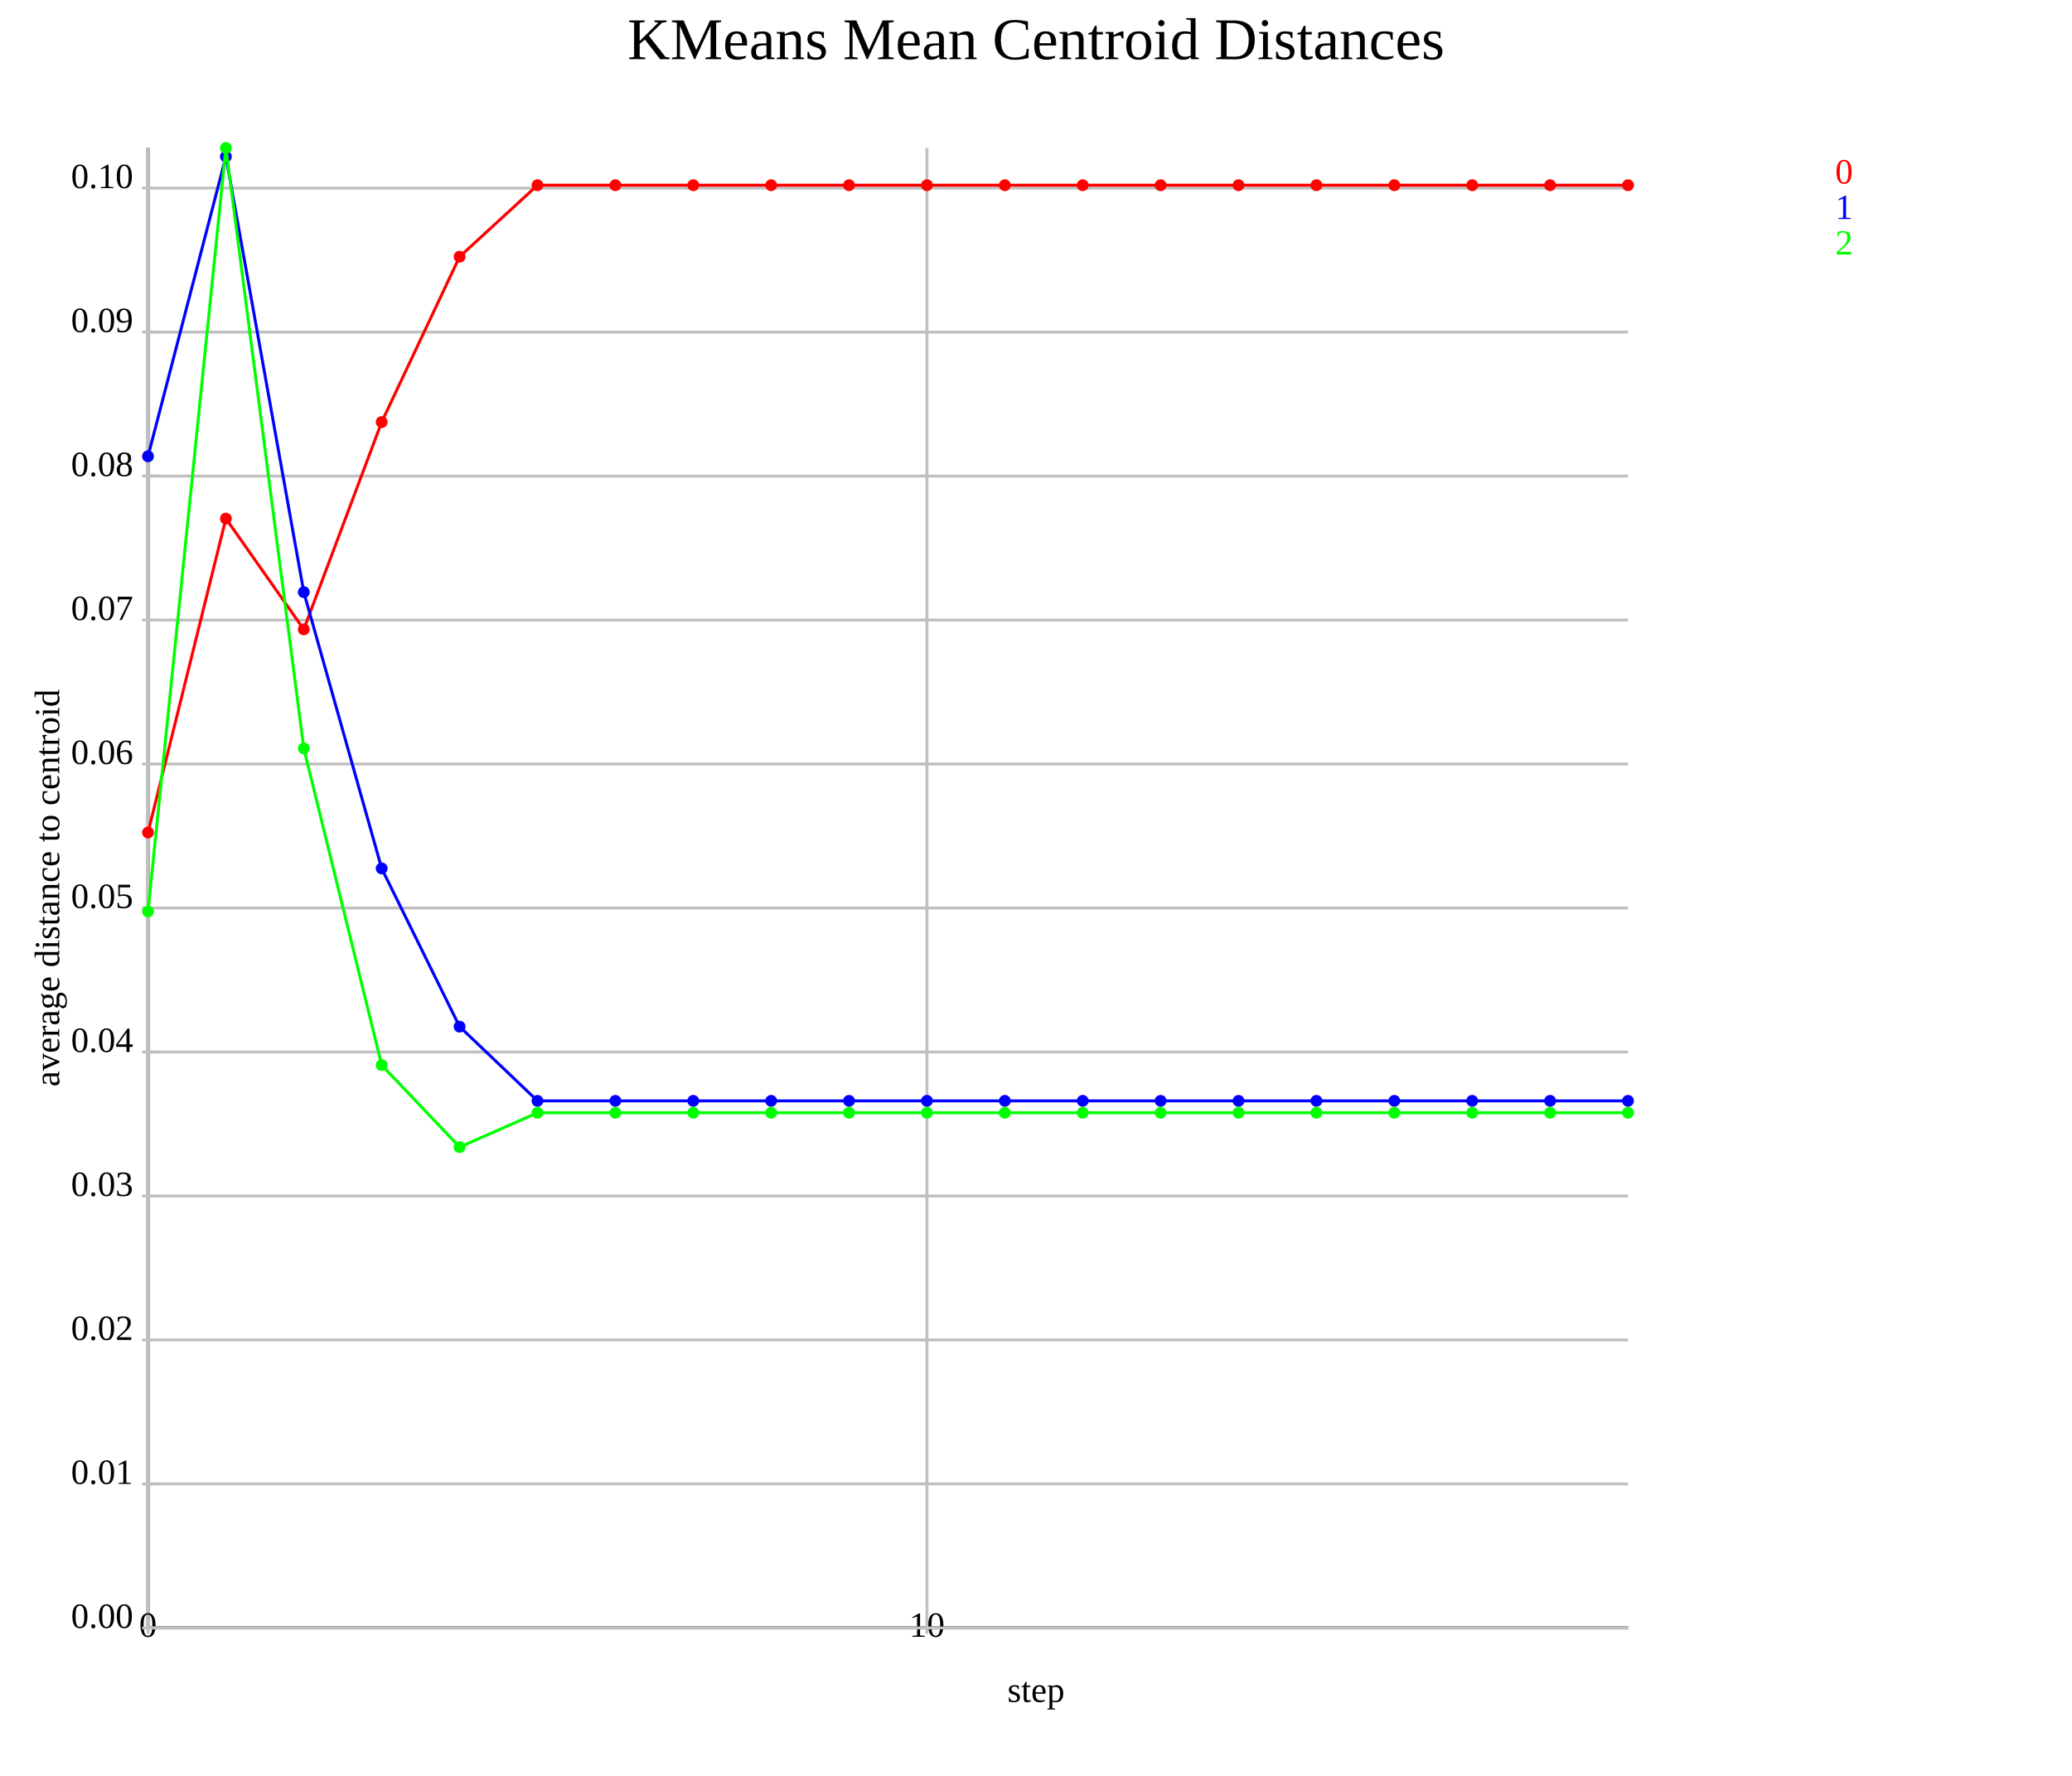
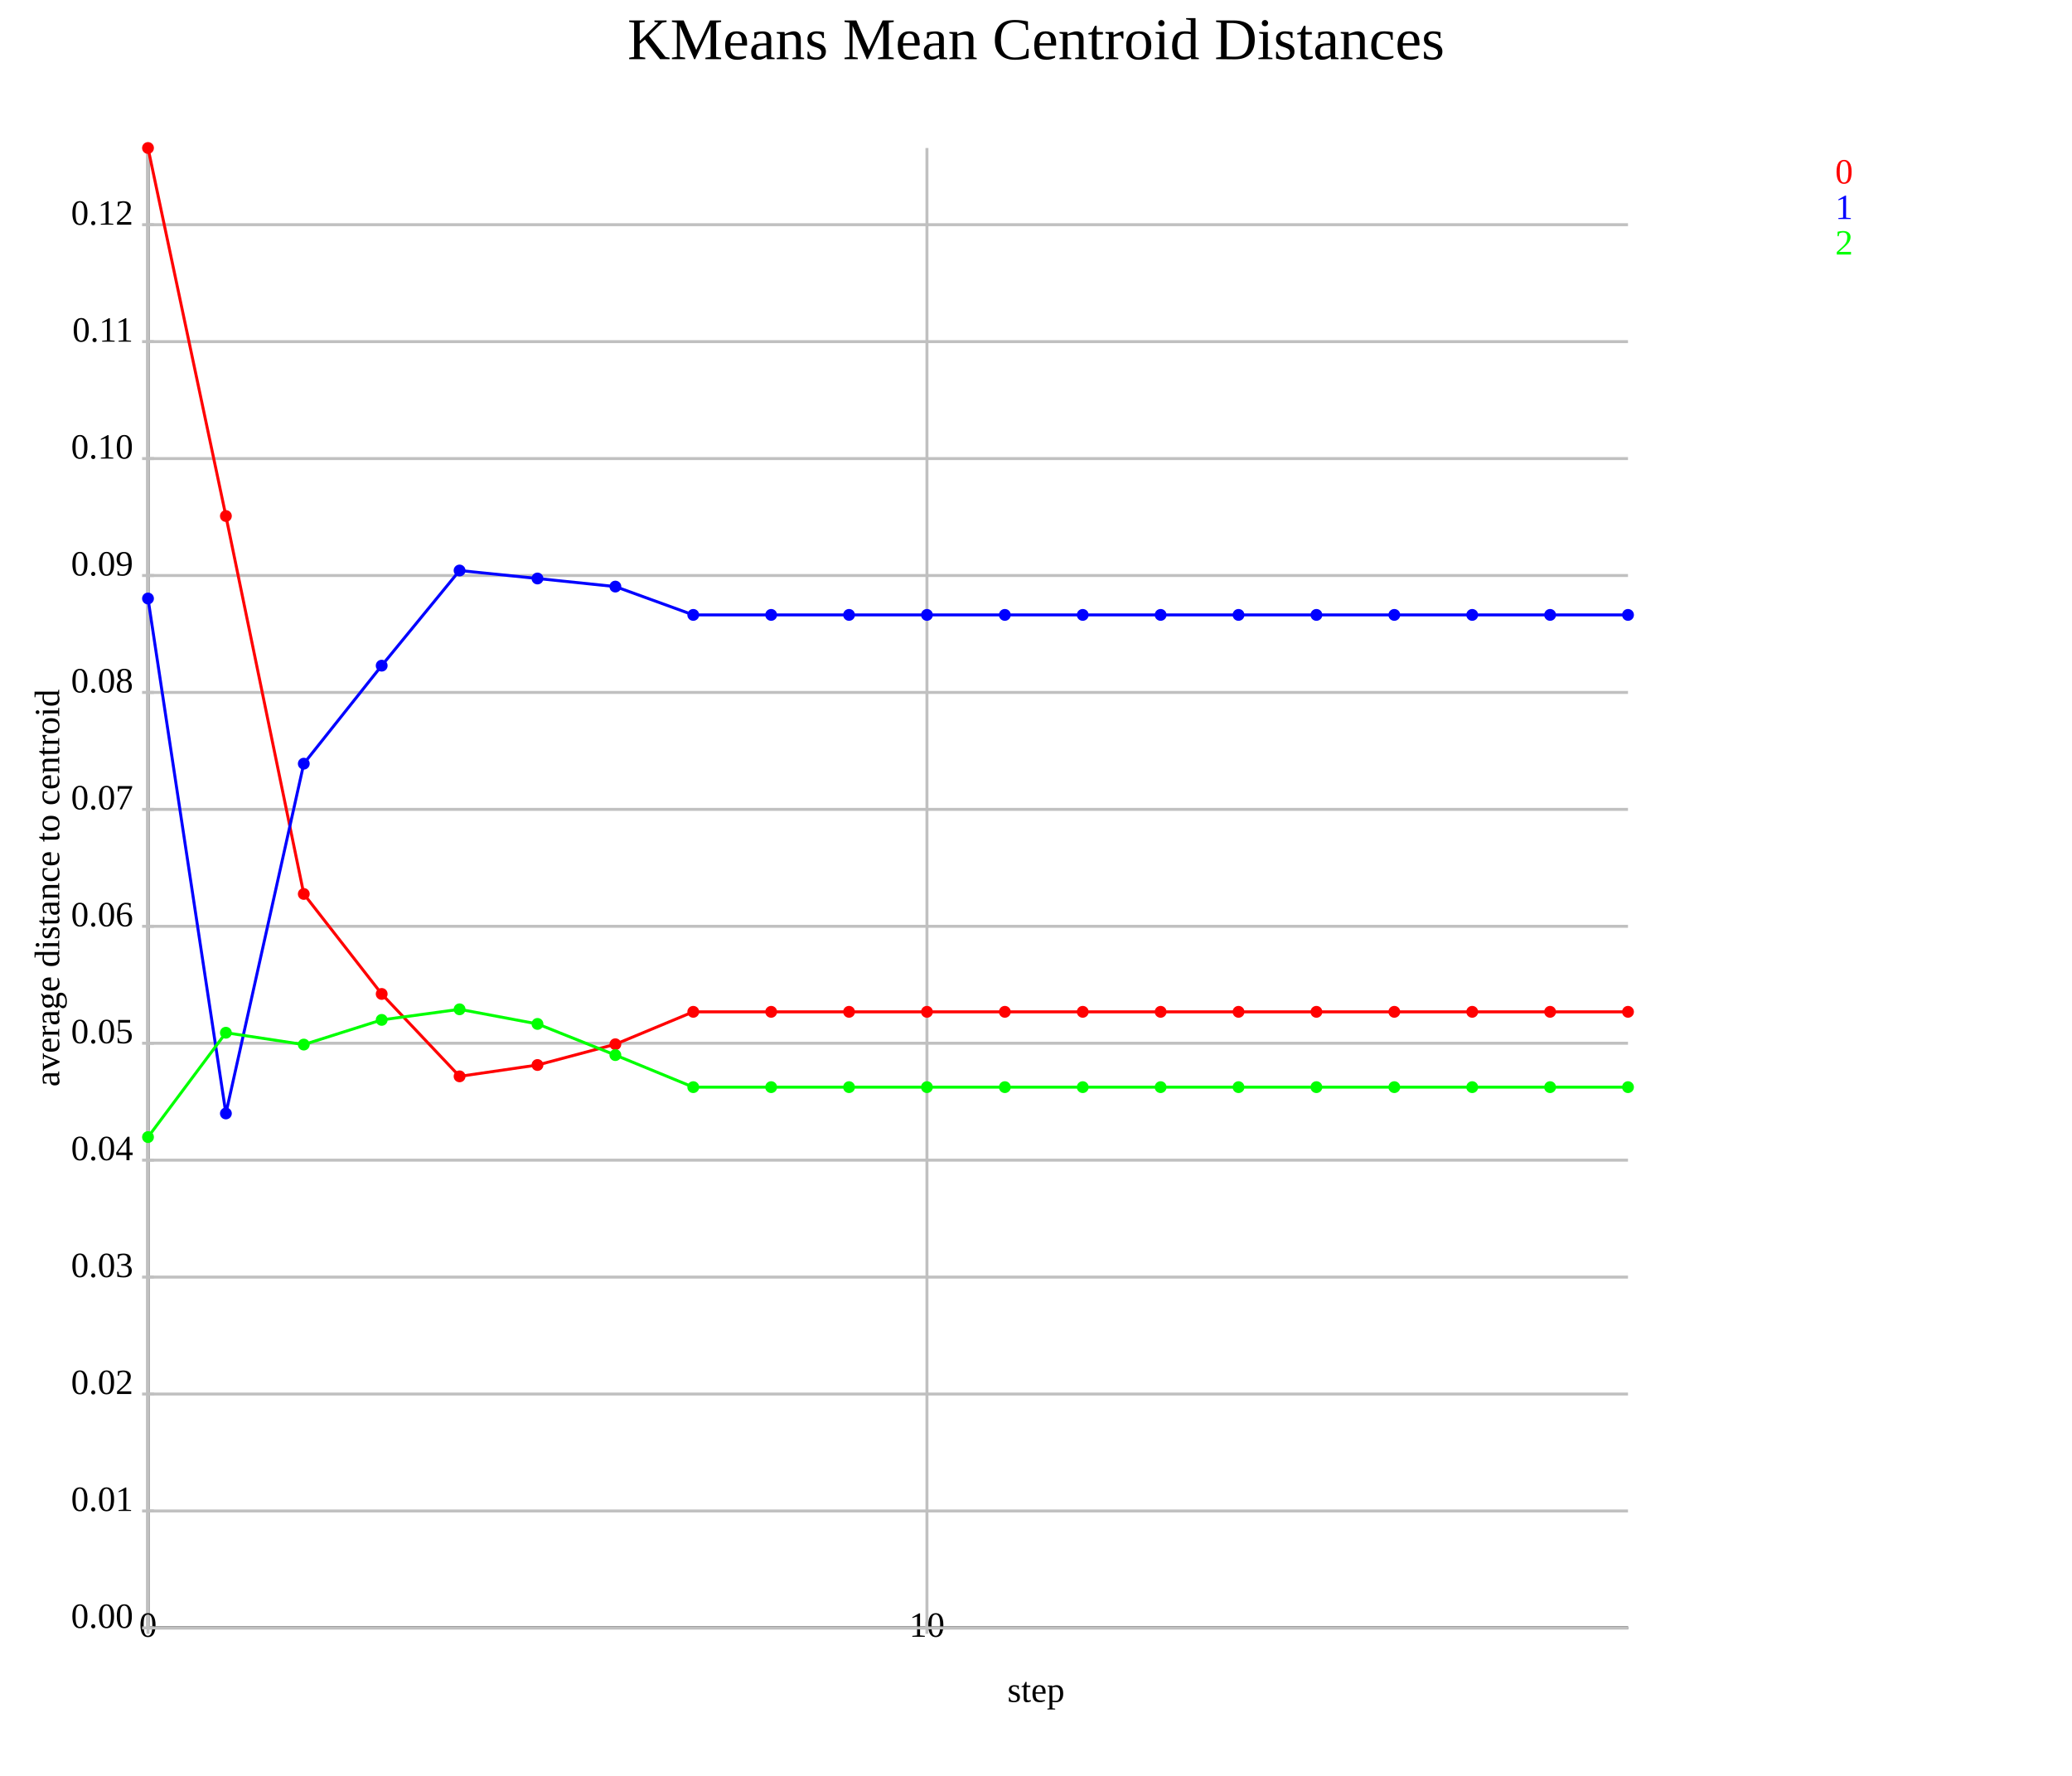
<svg xmlns="http://www.w3.org/2000/svg" version="1.1" width="700.0" height="600.0">
  <style>.caption {
  font-size: 14px;
  font-family: Georgia, serif;
}
</style>
  <line x1="50.0" y1="550.0" x2="550.0" y2="550.0" stroke="rgb(0,0,0)" stroke-width="1" />
  <line x1="50.0" y1="550.0" x2="50.0" y2="50.0" stroke="rgb(0,0,0)" stroke-width="1" />
  <line x1="50.0" y1="550.0" x2="50.0" y2="50.0" stroke="rgb(192,192,192)" stroke-width="1" />
  <line x1="50.0" y1="548.0" x2="50.0" y2="552.0" stroke="rgb(192,192,192)" stroke-width="1" />
  <text text-anchor="middle" alignment-baseline="hanging" x="50.0" y="553.0" font-size="12.0">0</text>
  <line x1="313.158" y1="550.0" x2="313.158" y2="50.0" stroke="rgb(192,192,192)" stroke-width="1" />
  <line x1="313.158" y1="548.0" x2="313.158" y2="552.0" stroke="rgb(192,192,192)" stroke-width="1" />
  <text text-anchor="middle" alignment-baseline="hanging" x="313.158" y="553.0" font-size="12.0">10</text>
  <line x1="50.0" y1="550.0" x2="550.0" y2="550.0" stroke="rgb(192,192,192)" stroke-width="1" />
  <text text-anchor="end" alignment-baseline="middle" x="45.0" y="550.0" font-size="12.0">0.00</text>
  <line x1="48.0" y1="550.0" x2="52.0" y2="550.0" stroke="rgb(192,192,192)" stroke-width="1" />
-   <line x1="50.0" y1="501.355" x2="550.0" y2="501.355" stroke="rgb(192,192,192)" stroke-width="1" />
-   <text text-anchor="end" alignment-baseline="middle" x="45.0" y="501.355" font-size="12.0">0.01</text>
-   <line x1="48.0" y1="501.355" x2="52.0" y2="501.355" stroke="rgb(192,192,192)" stroke-width="1" />
-   <line x1="50.0" y1="452.711" x2="550.0" y2="452.711" stroke="rgb(192,192,192)" stroke-width="1" />
-   <text text-anchor="end" alignment-baseline="middle" x="45.0" y="452.711" font-size="12.0">0.02</text>
-   <line x1="48.0" y1="452.711" x2="52.0" y2="452.711" stroke="rgb(192,192,192)" stroke-width="1" />
-   <line x1="50.0" y1="404.066" x2="550.0" y2="404.066" stroke="rgb(192,192,192)" stroke-width="1" />
-   <text text-anchor="end" alignment-baseline="middle" x="45.0" y="404.066" font-size="12.0">0.03</text>
-   <line x1="48.0" y1="404.066" x2="52.0" y2="404.066" stroke="rgb(192,192,192)" stroke-width="1" />
-   <line x1="50.0" y1="355.421" x2="550.0" y2="355.421" stroke="rgb(192,192,192)" stroke-width="1" />
-   <text text-anchor="end" alignment-baseline="middle" x="45.0" y="355.421" font-size="12.0">0.04</text>
-   <line x1="48.0" y1="355.421" x2="52.0" y2="355.421" stroke="rgb(192,192,192)" stroke-width="1" />
-   <line x1="50.0" y1="306.777" x2="550.0" y2="306.777" stroke="rgb(192,192,192)" stroke-width="1" />
-   <text text-anchor="end" alignment-baseline="middle" x="45.0" y="306.777" font-size="12.0">0.05</text>
-   <line x1="48.0" y1="306.777" x2="52.0" y2="306.777" stroke="rgb(192,192,192)" stroke-width="1" />
-   <line x1="50.0" y1="258.132" x2="550.0" y2="258.132" stroke="rgb(192,192,192)" stroke-width="1" />
-   <text text-anchor="end" alignment-baseline="middle" x="45.0" y="258.132" font-size="12.0">0.06</text>
-   <line x1="48.0" y1="258.132" x2="52.0" y2="258.132" stroke="rgb(192,192,192)" stroke-width="1" />
-   <line x1="50.0" y1="209.487" x2="550.0" y2="209.487" stroke="rgb(192,192,192)" stroke-width="1" />
-   <text text-anchor="end" alignment-baseline="middle" x="45.0" y="209.487" font-size="12.0">0.07</text>
-   <line x1="48.0" y1="209.487" x2="52.0" y2="209.487" stroke="rgb(192,192,192)" stroke-width="1" />
-   <line x1="50.0" y1="160.843" x2="550.0" y2="160.843" stroke="rgb(192,192,192)" stroke-width="1" />
-   <text text-anchor="end" alignment-baseline="middle" x="45.0" y="160.843" font-size="12.0">0.08</text>
-   <line x1="48.0" y1="160.843" x2="52.0" y2="160.843" stroke="rgb(192,192,192)" stroke-width="1" />
-   <line x1="50.0" y1="112.198" x2="550.0" y2="112.198" stroke="rgb(192,192,192)" stroke-width="1" />
-   <text text-anchor="end" alignment-baseline="middle" x="45.0" y="112.198" font-size="12.0">0.09</text>
-   <line x1="48.0" y1="112.198" x2="52.0" y2="112.198" stroke="rgb(192,192,192)" stroke-width="1" />
-   <line x1="50.0" y1="63.554" x2="550.0" y2="63.554" stroke="rgb(192,192,192)" stroke-width="1" />
-   <text text-anchor="end" alignment-baseline="middle" x="45.0" y="63.554" font-size="12.0">0.10</text>
-   <line x1="48.0" y1="63.554" x2="52.0" y2="63.554" stroke="rgb(192,192,192)" stroke-width="1" />
-   <polyline points="50.0,281.28 76.316,175.211 102.632,212.636 128.947,142.594 155.263,86.74 181.579,62.573 207.895,62.573 234.211,62.573 260.526,62.573 286.842,62.573 313.158,62.573 339.474,62.573 365.789,62.573 392.105,62.573 418.421,62.573 444.737,62.573 471.053,62.573 497.368,62.573 523.684,62.573 550.0,62.573" fill="none" stroke="rgb(255,0,0)" stroke-width="1" />
-   <circle cx="50.0" cy="281.28" r="2" fill="rgb(255,0,0)" />
-   <circle cx="76.316" cy="175.211" r="2" fill="rgb(255,0,0)" />
-   <circle cx="102.632" cy="212.636" r="2" fill="rgb(255,0,0)" />
-   <circle cx="128.947" cy="142.594" r="2" fill="rgb(255,0,0)" />
-   <circle cx="155.263" cy="86.74" r="2" fill="rgb(255,0,0)" />
-   <circle cx="181.579" cy="62.573" r="2" fill="rgb(255,0,0)" />
-   <circle cx="207.895" cy="62.573" r="2" fill="rgb(255,0,0)" />
-   <circle cx="234.211" cy="62.573" r="2" fill="rgb(255,0,0)" />
-   <circle cx="260.526" cy="62.573" r="2" fill="rgb(255,0,0)" />
-   <circle cx="286.842" cy="62.573" r="2" fill="rgb(255,0,0)" />
-   <circle cx="313.158" cy="62.573" r="2" fill="rgb(255,0,0)" />
-   <circle cx="339.474" cy="62.573" r="2" fill="rgb(255,0,0)" />
-   <circle cx="365.789" cy="62.573" r="2" fill="rgb(255,0,0)" />
-   <circle cx="392.105" cy="62.573" r="2" fill="rgb(255,0,0)" />
-   <circle cx="418.421" cy="62.573" r="2" fill="rgb(255,0,0)" />
-   <circle cx="444.737" cy="62.573" r="2" fill="rgb(255,0,0)" />
-   <circle cx="471.053" cy="62.573" r="2" fill="rgb(255,0,0)" />
-   <circle cx="497.368" cy="62.573" r="2" fill="rgb(255,0,0)" />
-   <circle cx="523.684" cy="62.573" r="2" fill="rgb(255,0,0)" />
-   <circle cx="550.0" cy="62.573" r="2" fill="rgb(255,0,0)" />
-   <polyline points="50.0,154.168 76.316,52.91 102.632,200.059 128.947,293.404 155.263,346.857 181.579,371.941 207.895,371.941 234.211,371.941 260.526,371.941 286.842,371.941 313.158,371.941 339.474,371.941 365.789,371.941 392.105,371.941 418.421,371.941 444.737,371.941 471.053,371.941 497.368,371.941 523.684,371.941 550.0,371.941" fill="none" stroke="rgb(0,0,255)" stroke-width="1" />
-   <circle cx="50.0" cy="154.168" r="2" fill="rgb(0,0,255)" />
-   <circle cx="76.316" cy="52.91" r="2" fill="rgb(0,0,255)" />
-   <circle cx="102.632" cy="200.059" r="2" fill="rgb(0,0,255)" />
-   <circle cx="128.947" cy="293.404" r="2" fill="rgb(0,0,255)" />
-   <circle cx="155.263" cy="346.857" r="2" fill="rgb(0,0,255)" />
-   <circle cx="181.579" cy="371.941" r="2" fill="rgb(0,0,255)" />
-   <circle cx="207.895" cy="371.941" r="2" fill="rgb(0,0,255)" />
-   <circle cx="234.211" cy="371.941" r="2" fill="rgb(0,0,255)" />
-   <circle cx="260.526" cy="371.941" r="2" fill="rgb(0,0,255)" />
-   <circle cx="286.842" cy="371.941" r="2" fill="rgb(0,0,255)" />
-   <circle cx="313.158" cy="371.941" r="2" fill="rgb(0,0,255)" />
-   <circle cx="339.474" cy="371.941" r="2" fill="rgb(0,0,255)" />
-   <circle cx="365.789" cy="371.941" r="2" fill="rgb(0,0,255)" />
-   <circle cx="392.105" cy="371.941" r="2" fill="rgb(0,0,255)" />
-   <circle cx="418.421" cy="371.941" r="2" fill="rgb(0,0,255)" />
-   <circle cx="444.737" cy="371.941" r="2" fill="rgb(0,0,255)" />
-   <circle cx="471.053" cy="371.941" r="2" fill="rgb(0,0,255)" />
-   <circle cx="497.368" cy="371.941" r="2" fill="rgb(0,0,255)" />
-   <circle cx="523.684" cy="371.941" r="2" fill="rgb(0,0,255)" />
-   <circle cx="550.0" cy="371.941" r="2" fill="rgb(0,0,255)" />
-   <polyline points="50.0,307.959 76.316,50.0 102.632,252.855 128.947,359.849 155.263,387.56 181.579,375.954 207.895,375.954 234.211,375.954 260.526,375.954 286.842,375.954 313.158,375.954 339.474,375.954 365.789,375.954 392.105,375.954 418.421,375.954 444.737,375.954 471.053,375.954 497.368,375.954 523.684,375.954 550.0,375.954" fill="none" stroke="rgb(0,255,0)" stroke-width="1" />
-   <circle cx="50.0" cy="307.959" r="2" fill="rgb(0,255,0)" />
-   <circle cx="76.316" cy="50.0" r="2" fill="rgb(0,255,0)" />
-   <circle cx="102.632" cy="252.855" r="2" fill="rgb(0,255,0)" />
-   <circle cx="128.947" cy="359.849" r="2" fill="rgb(0,255,0)" />
-   <circle cx="155.263" cy="387.56" r="2" fill="rgb(0,255,0)" />
-   <circle cx="181.579" cy="375.954" r="2" fill="rgb(0,255,0)" />
-   <circle cx="207.895" cy="375.954" r="2" fill="rgb(0,255,0)" />
-   <circle cx="234.211" cy="375.954" r="2" fill="rgb(0,255,0)" />
-   <circle cx="260.526" cy="375.954" r="2" fill="rgb(0,255,0)" />
-   <circle cx="286.842" cy="375.954" r="2" fill="rgb(0,255,0)" />
-   <circle cx="313.158" cy="375.954" r="2" fill="rgb(0,255,0)" />
-   <circle cx="339.474" cy="375.954" r="2" fill="rgb(0,255,0)" />
-   <circle cx="365.789" cy="375.954" r="2" fill="rgb(0,255,0)" />
-   <circle cx="392.105" cy="375.954" r="2" fill="rgb(0,255,0)" />
-   <circle cx="418.421" cy="375.954" r="2" fill="rgb(0,255,0)" />
-   <circle cx="444.737" cy="375.954" r="2" fill="rgb(0,255,0)" />
-   <circle cx="471.053" cy="375.954" r="2" fill="rgb(0,255,0)" />
-   <circle cx="497.368" cy="375.954" r="2" fill="rgb(0,255,0)" />
-   <circle cx="523.684" cy="375.954" r="2" fill="rgb(0,255,0)" />
-   <circle cx="550.0" cy="375.954" r="2" fill="rgb(0,255,0)" />
+   <line x1="50.0" y1="510.493" x2="550.0" y2="510.493" stroke="rgb(192,192,192)" stroke-width="1" />
+   <text text-anchor="end" alignment-baseline="middle" x="45.0" y="510.493" font-size="12.0">0.01</text>
+   <line x1="48.0" y1="510.493" x2="52.0" y2="510.493" stroke="rgb(192,192,192)" stroke-width="1" />
+   <line x1="50.0" y1="470.987" x2="550.0" y2="470.987" stroke="rgb(192,192,192)" stroke-width="1" />
+   <text text-anchor="end" alignment-baseline="middle" x="45.0" y="470.987" font-size="12.0">0.02</text>
+   <line x1="48.0" y1="470.987" x2="52.0" y2="470.987" stroke="rgb(192,192,192)" stroke-width="1" />
+   <line x1="50.0" y1="431.48" x2="550.0" y2="431.48" stroke="rgb(192,192,192)" stroke-width="1" />
+   <text text-anchor="end" alignment-baseline="middle" x="45.0" y="431.48" font-size="12.0">0.03</text>
+   <line x1="48.0" y1="431.48" x2="52.0" y2="431.48" stroke="rgb(192,192,192)" stroke-width="1" />
+   <line x1="50.0" y1="391.973" x2="550.0" y2="391.973" stroke="rgb(192,192,192)" stroke-width="1" />
+   <text text-anchor="end" alignment-baseline="middle" x="45.0" y="391.973" font-size="12.0">0.04</text>
+   <line x1="48.0" y1="391.973" x2="52.0" y2="391.973" stroke="rgb(192,192,192)" stroke-width="1" />
+   <line x1="50.0" y1="352.467" x2="550.0" y2="352.467" stroke="rgb(192,192,192)" stroke-width="1" />
+   <text text-anchor="end" alignment-baseline="middle" x="45.0" y="352.467" font-size="12.0">0.05</text>
+   <line x1="48.0" y1="352.467" x2="52.0" y2="352.467" stroke="rgb(192,192,192)" stroke-width="1" />
+   <line x1="50.0" y1="312.96" x2="550.0" y2="312.96" stroke="rgb(192,192,192)" stroke-width="1" />
+   <text text-anchor="end" alignment-baseline="middle" x="45.0" y="312.96" font-size="12.0">0.06</text>
+   <line x1="48.0" y1="312.96" x2="52.0" y2="312.96" stroke="rgb(192,192,192)" stroke-width="1" />
+   <line x1="50.0" y1="273.454" x2="550.0" y2="273.454" stroke="rgb(192,192,192)" stroke-width="1" />
+   <text text-anchor="end" alignment-baseline="middle" x="45.0" y="273.454" font-size="12.0">0.07</text>
+   <line x1="48.0" y1="273.454" x2="52.0" y2="273.454" stroke="rgb(192,192,192)" stroke-width="1" />
+   <line x1="50.0" y1="233.947" x2="550.0" y2="233.947" stroke="rgb(192,192,192)" stroke-width="1" />
+   <text text-anchor="end" alignment-baseline="middle" x="45.0" y="233.947" font-size="12.0">0.08</text>
+   <line x1="48.0" y1="233.947" x2="52.0" y2="233.947" stroke="rgb(192,192,192)" stroke-width="1" />
+   <line x1="50.0" y1="194.44" x2="550.0" y2="194.44" stroke="rgb(192,192,192)" stroke-width="1" />
+   <text text-anchor="end" alignment-baseline="middle" x="45.0" y="194.44" font-size="12.0">0.09</text>
+   <line x1="48.0" y1="194.44" x2="52.0" y2="194.44" stroke="rgb(192,192,192)" stroke-width="1" />
+   <line x1="50.0" y1="154.934" x2="550.0" y2="154.934" stroke="rgb(192,192,192)" stroke-width="1" />
+   <text text-anchor="end" alignment-baseline="middle" x="45.0" y="154.934" font-size="12.0">0.10</text>
+   <line x1="48.0" y1="154.934" x2="52.0" y2="154.934" stroke="rgb(192,192,192)" stroke-width="1" />
+   <line x1="50.0" y1="115.427" x2="550.0" y2="115.427" stroke="rgb(192,192,192)" stroke-width="1" />
+   <text text-anchor="end" alignment-baseline="middle" x="45.0" y="115.427" font-size="12.0">0.11</text>
+   <line x1="48.0" y1="115.427" x2="52.0" y2="115.427" stroke="rgb(192,192,192)" stroke-width="1" />
+   <line x1="50.0" y1="75.92" x2="550.0" y2="75.92" stroke="rgb(192,192,192)" stroke-width="1" />
+   <text text-anchor="end" alignment-baseline="middle" x="45.0" y="75.92" font-size="12.0">0.12</text>
+   <line x1="48.0" y1="75.92" x2="52.0" y2="75.92" stroke="rgb(192,192,192)" stroke-width="1" />
+   <polyline points="50.0,50.0 76.316,174.34 102.632,302.033 128.947,335.819 155.263,363.657 181.579,359.825 207.895,352.812 234.211,341.857 260.526,341.857 286.842,341.857 313.158,341.857 339.474,341.857 365.789,341.857 392.105,341.857 418.421,341.857 444.737,341.857 471.053,341.857 497.368,341.857 523.684,341.857 550.0,341.857" fill="none" stroke="rgb(255,0,0)" stroke-width="1" />
+   <circle cx="50.0" cy="50.0" r="2" fill="rgb(255,0,0)" />
+   <circle cx="76.316" cy="174.34" r="2" fill="rgb(255,0,0)" />
+   <circle cx="102.632" cy="302.033" r="2" fill="rgb(255,0,0)" />
+   <circle cx="128.947" cy="335.819" r="2" fill="rgb(255,0,0)" />
+   <circle cx="155.263" cy="363.657" r="2" fill="rgb(255,0,0)" />
+   <circle cx="181.579" cy="359.825" r="2" fill="rgb(255,0,0)" />
+   <circle cx="207.895" cy="352.812" r="2" fill="rgb(255,0,0)" />
+   <circle cx="234.211" cy="341.857" r="2" fill="rgb(255,0,0)" />
+   <circle cx="260.526" cy="341.857" r="2" fill="rgb(255,0,0)" />
+   <circle cx="286.842" cy="341.857" r="2" fill="rgb(255,0,0)" />
+   <circle cx="313.158" cy="341.857" r="2" fill="rgb(255,0,0)" />
+   <circle cx="339.474" cy="341.857" r="2" fill="rgb(255,0,0)" />
+   <circle cx="365.789" cy="341.857" r="2" fill="rgb(255,0,0)" />
+   <circle cx="392.105" cy="341.857" r="2" fill="rgb(255,0,0)" />
+   <circle cx="418.421" cy="341.857" r="2" fill="rgb(255,0,0)" />
+   <circle cx="444.737" cy="341.857" r="2" fill="rgb(255,0,0)" />
+   <circle cx="471.053" cy="341.857" r="2" fill="rgb(255,0,0)" />
+   <circle cx="497.368" cy="341.857" r="2" fill="rgb(255,0,0)" />
+   <circle cx="523.684" cy="341.857" r="2" fill="rgb(255,0,0)" />
+   <circle cx="550.0" cy="341.857" r="2" fill="rgb(255,0,0)" />
+   <polyline points="50.0,202.213 76.316,376.194 102.632,258.016 128.947,224.899 155.263,192.752 181.579,195.45 207.895,198.183 234.211,207.752 260.526,207.752 286.842,207.752 313.158,207.752 339.474,207.752 365.789,207.752 392.105,207.752 418.421,207.752 444.737,207.752 471.053,207.752 497.368,207.752 523.684,207.752 550.0,207.752" fill="none" stroke="rgb(0,0,255)" stroke-width="1" />
+   <circle cx="50.0" cy="202.213" r="2" fill="rgb(0,0,255)" />
+   <circle cx="76.316" cy="376.194" r="2" fill="rgb(0,0,255)" />
+   <circle cx="102.632" cy="258.016" r="2" fill="rgb(0,0,255)" />
+   <circle cx="128.947" cy="224.899" r="2" fill="rgb(0,0,255)" />
+   <circle cx="155.263" cy="192.752" r="2" fill="rgb(0,0,255)" />
+   <circle cx="181.579" cy="195.45" r="2" fill="rgb(0,0,255)" />
+   <circle cx="207.895" cy="198.183" r="2" fill="rgb(0,0,255)" />
+   <circle cx="234.211" cy="207.752" r="2" fill="rgb(0,0,255)" />
+   <circle cx="260.526" cy="207.752" r="2" fill="rgb(0,0,255)" />
+   <circle cx="286.842" cy="207.752" r="2" fill="rgb(0,0,255)" />
+   <circle cx="313.158" cy="207.752" r="2" fill="rgb(0,0,255)" />
+   <circle cx="339.474" cy="207.752" r="2" fill="rgb(0,0,255)" />
+   <circle cx="365.789" cy="207.752" r="2" fill="rgb(0,0,255)" />
+   <circle cx="392.105" cy="207.752" r="2" fill="rgb(0,0,255)" />
+   <circle cx="418.421" cy="207.752" r="2" fill="rgb(0,0,255)" />
+   <circle cx="444.737" cy="207.752" r="2" fill="rgb(0,0,255)" />
+   <circle cx="471.053" cy="207.752" r="2" fill="rgb(0,0,255)" />
+   <circle cx="497.368" cy="207.752" r="2" fill="rgb(0,0,255)" />
+   <circle cx="523.684" cy="207.752" r="2" fill="rgb(0,0,255)" />
+   <circle cx="550.0" cy="207.752" r="2" fill="rgb(0,0,255)" />
+   <polyline points="50.0,384.176 76.316,348.917 102.632,352.922 128.947,344.579 155.263,341.005 181.579,345.942 207.895,356.472 234.211,367.303 260.526,367.303 286.842,367.303 313.158,367.303 339.474,367.303 365.789,367.303 392.105,367.303 418.421,367.303 444.737,367.303 471.053,367.303 497.368,367.303 523.684,367.303 550.0,367.303" fill="none" stroke="rgb(0,255,0)" stroke-width="1" />
+   <circle cx="50.0" cy="384.176" r="2" fill="rgb(0,255,0)" />
+   <circle cx="76.316" cy="348.917" r="2" fill="rgb(0,255,0)" />
+   <circle cx="102.632" cy="352.922" r="2" fill="rgb(0,255,0)" />
+   <circle cx="128.947" cy="344.579" r="2" fill="rgb(0,255,0)" />
+   <circle cx="155.263" cy="341.005" r="2" fill="rgb(0,255,0)" />
+   <circle cx="181.579" cy="345.942" r="2" fill="rgb(0,255,0)" />
+   <circle cx="207.895" cy="356.472" r="2" fill="rgb(0,255,0)" />
+   <circle cx="234.211" cy="367.303" r="2" fill="rgb(0,255,0)" />
+   <circle cx="260.526" cy="367.303" r="2" fill="rgb(0,255,0)" />
+   <circle cx="286.842" cy="367.303" r="2" fill="rgb(0,255,0)" />
+   <circle cx="313.158" cy="367.303" r="2" fill="rgb(0,255,0)" />
+   <circle cx="339.474" cy="367.303" r="2" fill="rgb(0,255,0)" />
+   <circle cx="365.789" cy="367.303" r="2" fill="rgb(0,255,0)" />
+   <circle cx="392.105" cy="367.303" r="2" fill="rgb(0,255,0)" />
+   <circle cx="418.421" cy="367.303" r="2" fill="rgb(0,255,0)" />
+   <circle cx="444.737" cy="367.303" r="2" fill="rgb(0,255,0)" />
+   <circle cx="471.053" cy="367.303" r="2" fill="rgb(0,255,0)" />
+   <circle cx="497.368" cy="367.303" r="2" fill="rgb(0,255,0)" />
+   <circle cx="523.684" cy="367.303" r="2" fill="rgb(0,255,0)" />
+   <circle cx="550.0" cy="367.303" r="2" fill="rgb(0,255,0)" />
  <text x="350.0" y="20.0" text-anchor="middle" fill="rgb(0,0,0)" font-size="20.0">KMeans Mean Centroid Distances</text>
  <text x="350.0" y="575.0" text-anchor="middle" fill="rgb(0,0,0)" font-size="12.0">step</text>
  <text transform="rotate(-90.0 20.0 300.0)" x="20.0" y="300.0" text-anchor="middle" fill="rgb(0,0,0)" font-size="12.0">average distance to centroid</text>
  <text x="620" y="62" fill="rgb(255,0,0)" font-size="12">0</text>
  <text x="620" y="74" fill="rgb(0,0,255)" font-size="12">1</text>
  <text x="620" y="86" fill="rgb(0,255,0)" font-size="12">2</text>
      Sorry, your browser does not support inline SVG.
    </svg>
